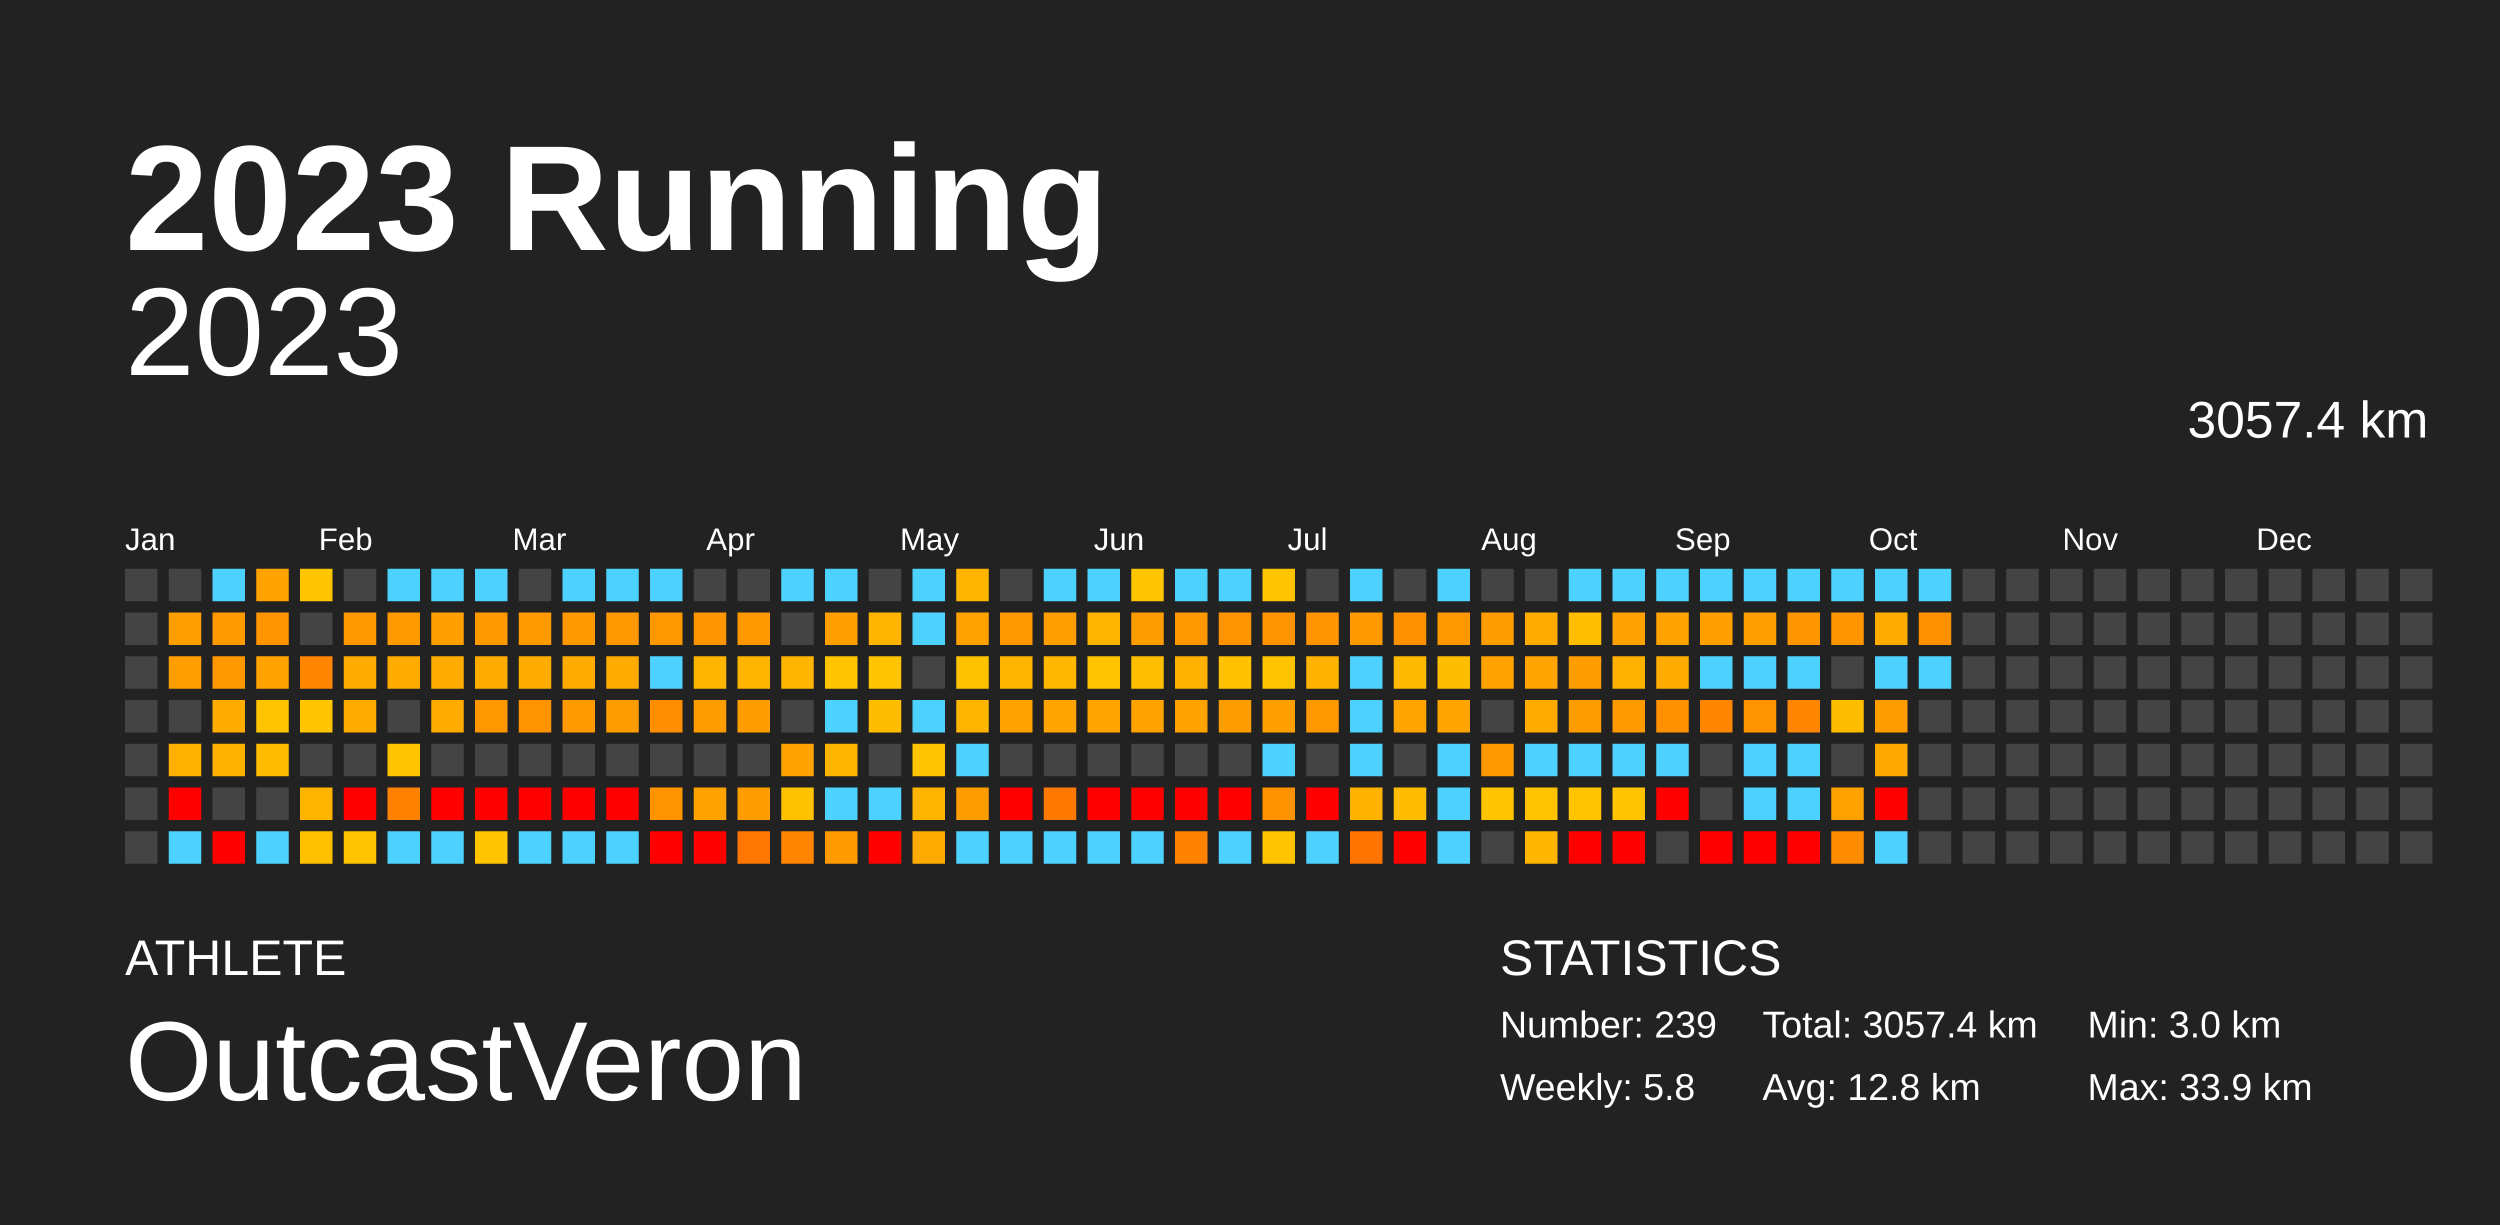
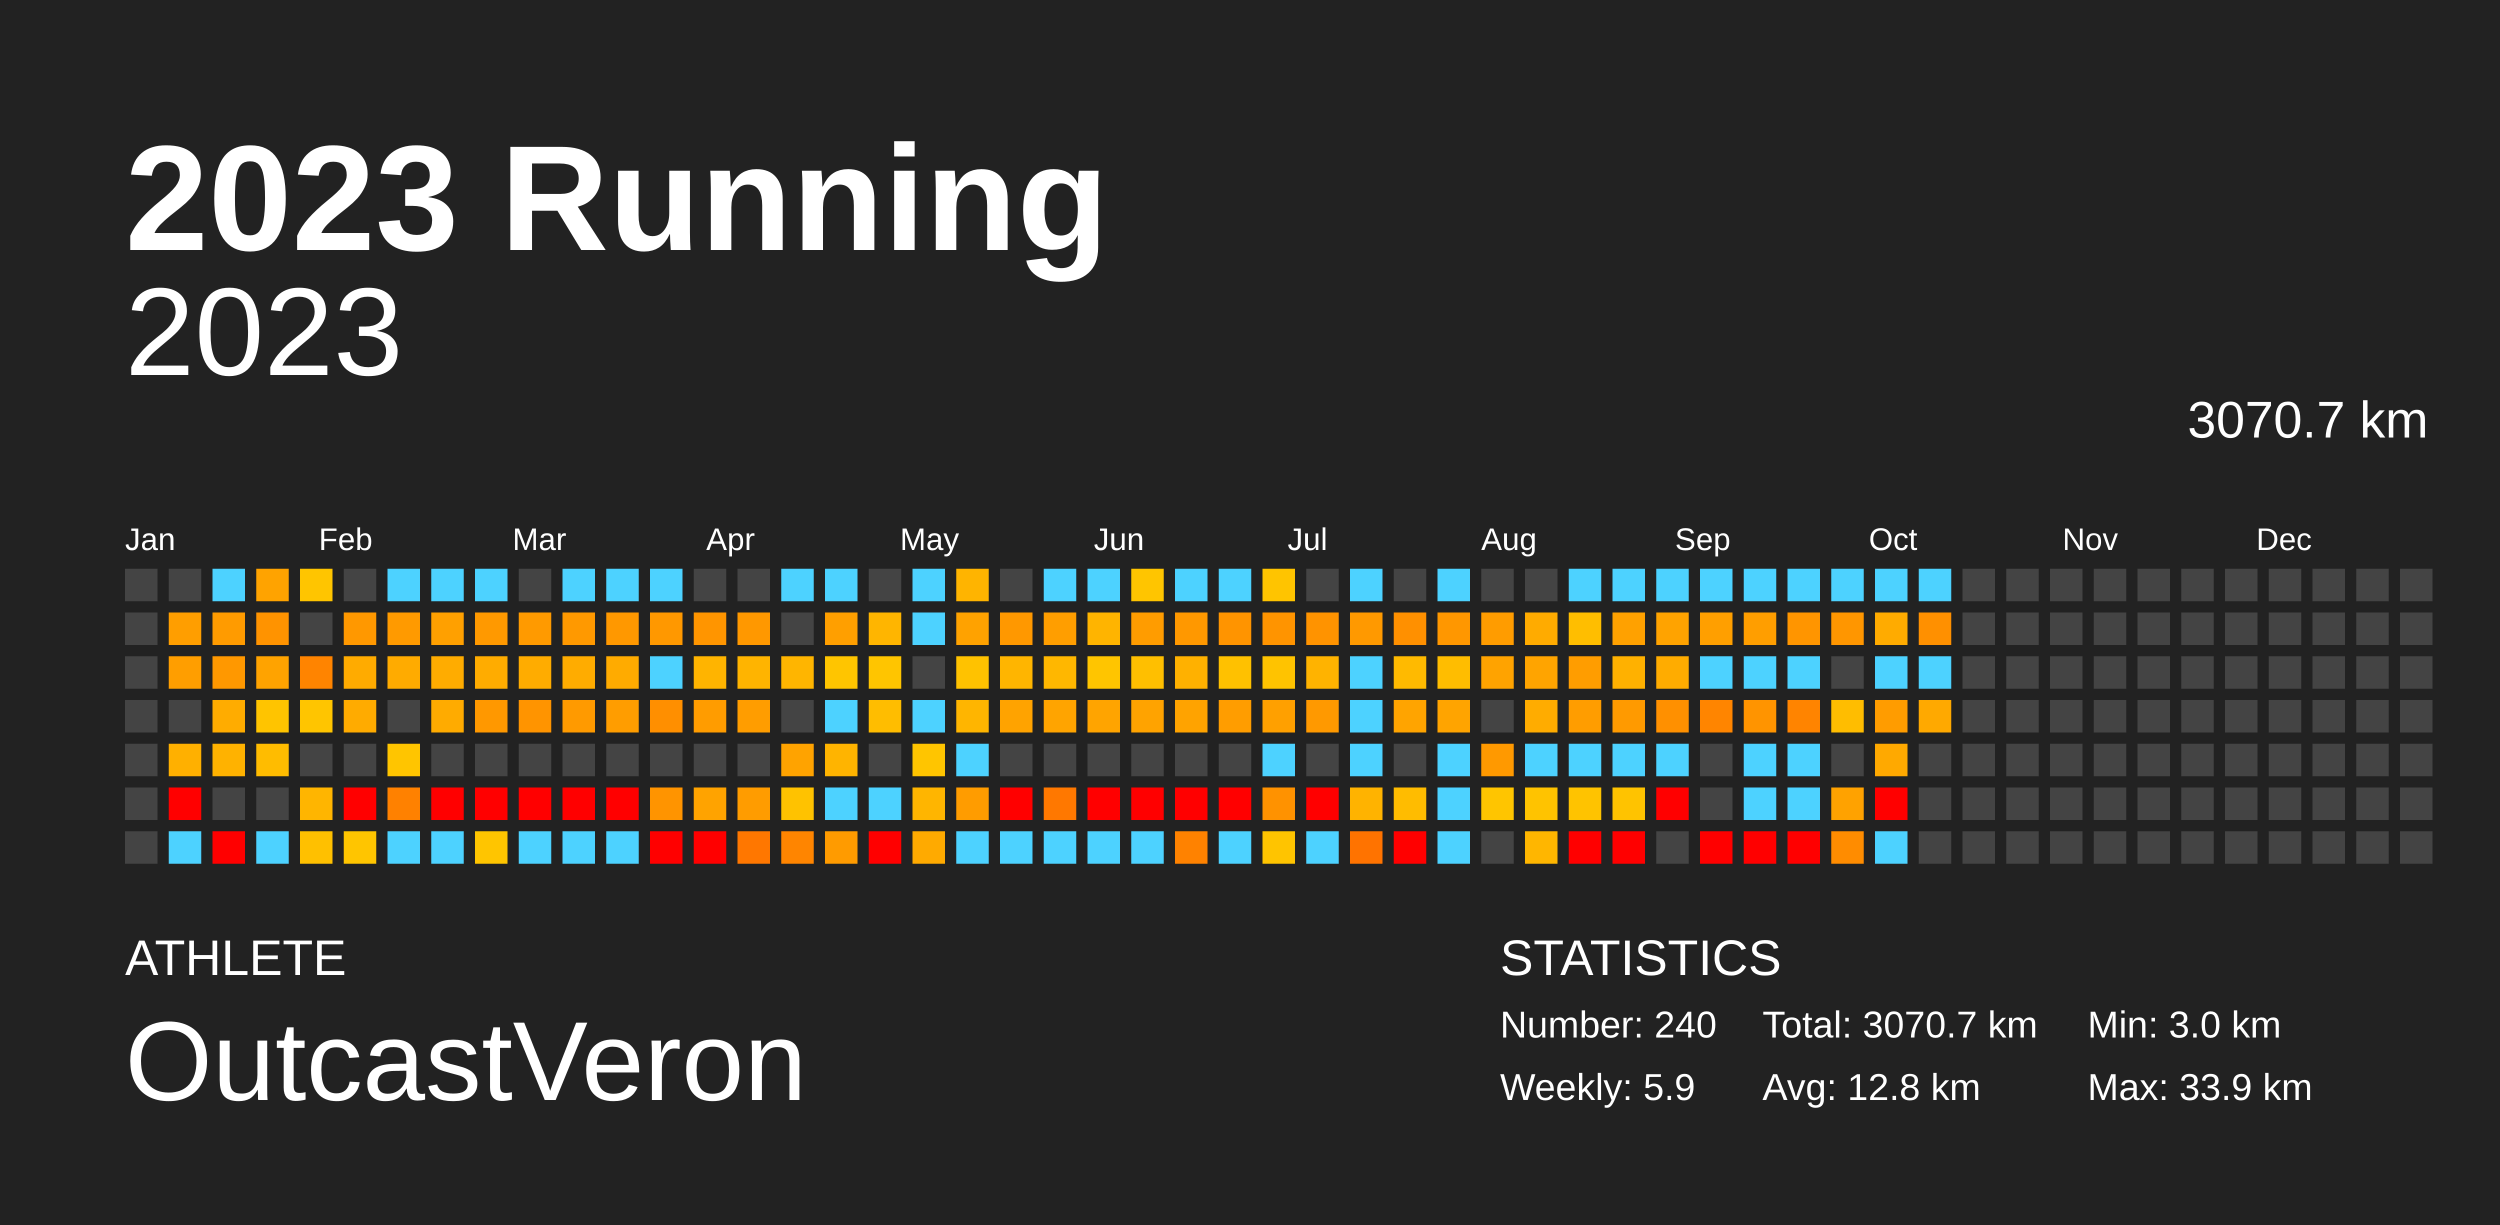
<svg xmlns="http://www.w3.org/2000/svg" baseProfile="full" height="98mm" version="1.1" viewBox="0,0,200,98" width="200mm">
  <defs />
  <rect fill="#222222" height="98" width="200" x="0" y="0" />
  <text fill="#FFFFFF" style="font-size:12px; font-family:Arial; font-weight:bold;" x="10" y="20">2023 Running</text>
  <text fill="#FFFFFF" style="font-size:4px; font-family:Arial" x="10" y="78">ATHLETE</text>
  <text fill="#FFFFFF" style="font-size:9px; font-family:Arial" x="10" y="88">OutcastVeron</text>
  <text fill="#FFFFFF" style="font-size:4px; font-family:Arial" x="120" y="78">STATISTICS</text>
-   <text fill="#FFFFFF" style="font-size:3px; font-family:Arial" x="120" y="83">Number: 239</text>
-   <text fill="#FFFFFF" style="font-size:3px; font-family:Arial" x="120" y="88">Weekly: 5.8</text>
-   <text fill="#FFFFFF" style="font-size:3px; font-family:Arial" x="141" y="83">Total: 3057.4 km</text>
+   <text fill="#FFFFFF" style="font-size:3px; font-family:Arial" x="120" y="83">Number: 240</text>
+   <text fill="#FFFFFF" style="font-size:3px; font-family:Arial" x="120" y="88">Weekly: 5.9</text>
+   <text fill="#FFFFFF" style="font-size:3px; font-family:Arial" x="141" y="83">Total: 3070.7 km</text>
  <text fill="#FFFFFF" style="font-size:3px; font-family:Arial" x="141" y="88">Avg: 12.8 km</text>
  <text fill="#FFFFFF" style="font-size:3px; font-family:Arial" x="167" y="83">Min: 3.0 km</text>
  <text fill="#FFFFFF" style="font-size:3px; font-family:Arial" x="167" y="88">Max: 33.9 km</text>
  <text alignment-baseline="hanging" fill="#FFFFFF" style="font-size:10.0px; font-family:Arial;" x="10" y="30">2023</text>
-   <text alignment-baseline="hanging" fill="#FFFFFF" style="font-size:4.125px; font-family:Arial;" x="175" y="35">3057.4 km</text>
+   <text alignment-baseline="hanging" fill="#FFFFFF" style="font-size:4.125px; font-family:Arial;" x="175" y="35">3070.7 km</text>
  <text fill="#FFFFFF" style="font-size:2.5px; font-family:Arial" x="10.0" y="44">Jan</text>
  <text fill="#FFFFFF" style="font-size:2.5px; font-family:Arial" x="25.5" y="44">Feb</text>
  <text fill="#FFFFFF" style="font-size:2.5px; font-family:Arial" x="41.0" y="44">Mar</text>
  <text fill="#FFFFFF" style="font-size:2.5px; font-family:Arial" x="56.5" y="44">Apr</text>
  <text fill="#FFFFFF" style="font-size:2.5px; font-family:Arial" x="72.0" y="44">May</text>
  <text fill="#FFFFFF" style="font-size:2.5px; font-family:Arial" x="87.5" y="44">Jun</text>
  <text fill="#FFFFFF" style="font-size:2.5px; font-family:Arial" x="103.0" y="44">Jul</text>
  <text fill="#FFFFFF" style="font-size:2.5px; font-family:Arial" x="118.5" y="44">Aug</text>
  <text fill="#FFFFFF" style="font-size:2.5px; font-family:Arial" x="134.0" y="44">Sep</text>
  <text fill="#FFFFFF" style="font-size:2.5px; font-family:Arial" x="149.5" y="44">Oct</text>
  <text fill="#FFFFFF" style="font-size:2.5px; font-family:Arial" x="165.0" y="44">Nov</text>
  <text fill="#FFFFFF" style="font-size:2.5px; font-family:Arial" x="180.5" y="44">Dec</text>
  <rect fill="#444444" height="2.6" width="2.6" x="10.0" y="45.5" />
  <rect fill="#444444" height="2.6" width="2.6" x="10.0" y="49.0" />
  <rect fill="#444444" height="2.6" width="2.6" x="10.0" y="52.5" />
  <rect fill="#444444" height="2.6" width="2.6" x="10.0" y="56.0" />
  <rect fill="#444444" height="2.6" width="2.6" x="10.0" y="59.5" />
  <rect fill="#444444" height="2.6" width="2.6" x="10.0" y="63.0" />
  <rect fill="#444444" height="2.6" width="2.6" x="10.0" y="66.5" />
  <rect fill="#444444" height="2.6" width="2.6" x="13.5" y="45.5" />
  <rect fill="#ff9e00" height="2.6" width="2.6" x="13.5" y="49.0" />
  <rect fill="#ff9e00" height="2.6" width="2.6" x="13.5" y="52.5" />
  <rect fill="#444444" height="2.6" width="2.6" x="13.5" y="56.0" />
  <rect fill="#ffb000" height="2.6" width="2.6" x="13.5" y="59.5" />
  <rect fill="red" height="2.6" width="2.6" x="13.5" y="63.0" />
  <rect fill="#4dd2ff" height="2.6" width="2.6" x="13.5" y="66.5" />
  <rect fill="#4dd2ff" height="2.6" width="2.6" x="17.0" y="45.5" />
  <rect fill="#ff9b00" height="2.6" width="2.6" x="17.0" y="49.0" />
  <rect fill="#ff9800" height="2.6" width="2.6" x="17.0" y="52.5" />
  <rect fill="#ffac00" height="2.6" width="2.6" x="17.0" y="56.0" />
  <rect fill="#ffb200" height="2.6" width="2.6" x="17.0" y="59.5" />
  <rect fill="#444444" height="2.6" width="2.6" x="17.0" y="63.0" />
  <rect fill="red" height="2.6" width="2.6" x="17.0" y="66.5" />
  <rect fill="#ffa300" height="2.6" width="2.6" x="20.5" y="45.5" />
  <rect fill="#ff9300" height="2.6" width="2.6" x="20.5" y="49.0" />
  <rect fill="#ffa300" height="2.6" width="2.6" x="20.5" y="52.5" />
  <rect fill="#ffc400" height="2.6" width="2.6" x="20.5" y="56.0" />
  <rect fill="#ffbc00" height="2.6" width="2.6" x="20.5" y="59.5" />
  <rect fill="#444444" height="2.6" width="2.6" x="20.5" y="63.0" />
  <rect fill="#4dd2ff" height="2.6" width="2.6" x="20.5" y="66.5" />
  <rect fill="#ffc500" height="2.6" width="2.6" x="24.0" y="45.5" />
  <rect fill="#444444" height="2.6" width="2.6" x="24.0" y="49.0" />
  <rect fill="#ff8400" height="2.6" width="2.6" x="24.0" y="52.5" />
  <rect fill="#ffc500" height="2.6" width="2.6" x="24.0" y="56.0" />
  <rect fill="#444444" height="2.6" width="2.6" x="24.0" y="59.5" />
  <rect fill="#ffb500" height="2.6" width="2.6" x="24.0" y="63.0" />
  <rect fill="#ffc000" height="2.6" width="2.6" x="24.0" y="66.5" />
  <rect fill="#444444" height="2.6" width="2.6" x="27.5" y="45.5" />
  <rect fill="#ff9800" height="2.6" width="2.6" x="27.5" y="49.0" />
  <rect fill="#ffab00" height="2.6" width="2.6" x="27.5" y="52.5" />
  <rect fill="#ffab00" height="2.6" width="2.6" x="27.5" y="56.0" />
  <rect fill="#444444" height="2.6" width="2.6" x="27.5" y="59.5" />
  <rect fill="red" height="2.6" width="2.6" x="27.5" y="63.0" />
  <rect fill="#ffc500" height="2.6" width="2.6" x="27.5" y="66.5" />
  <rect fill="#4dd2ff" height="2.6" width="2.6" x="31.0" y="45.5" />
  <rect fill="#ff9a00" height="2.6" width="2.6" x="31.0" y="49.0" />
  <rect fill="#ffab00" height="2.6" width="2.6" x="31.0" y="52.5" />
  <rect fill="#444444" height="2.6" width="2.6" x="31.0" y="56.0" />
  <rect fill="#ffc500" height="2.6" width="2.6" x="31.0" y="59.5" />
  <rect fill="#ff8100" height="2.6" width="2.6" x="31.0" y="63.0" />
  <rect fill="#4dd2ff" height="2.6" width="2.6" x="31.0" y="66.5" />
  <rect fill="#4dd2ff" height="2.6" width="2.6" x="34.5" y="45.5" />
  <rect fill="#ffa000" height="2.6" width="2.6" x="34.5" y="49.0" />
  <rect fill="#ffac00" height="2.6" width="2.6" x="34.5" y="52.5" />
  <rect fill="#ffab00" height="2.6" width="2.6" x="34.5" y="56.0" />
  <rect fill="#444444" height="2.6" width="2.6" x="34.5" y="59.5" />
  <rect fill="red" height="2.6" width="2.6" x="34.5" y="63.0" />
  <rect fill="#4dd2ff" height="2.6" width="2.6" x="34.5" y="66.5" />
  <rect fill="#4dd2ff" height="2.6" width="2.6" x="38.0" y="45.5" />
  <rect fill="#ff9900" height="2.6" width="2.6" x="38.0" y="49.0" />
  <rect fill="#ffac00" height="2.6" width="2.6" x="38.0" y="52.5" />
  <rect fill="#ff9800" height="2.6" width="2.6" x="38.0" y="56.0" />
  <rect fill="#444444" height="2.6" width="2.6" x="38.0" y="59.5" />
  <rect fill="red" height="2.6" width="2.6" x="38.0" y="63.0" />
  <rect fill="#ffc500" height="2.6" width="2.6" x="38.0" y="66.5" />
  <rect fill="#444444" height="2.6" width="2.6" x="41.5" y="45.5" />
  <rect fill="#ff9a00" height="2.6" width="2.6" x="41.5" y="49.0" />
  <rect fill="#ffac00" height="2.6" width="2.6" x="41.5" y="52.5" />
  <rect fill="#ff9400" height="2.6" width="2.6" x="41.5" y="56.0" />
  <rect fill="#444444" height="2.6" width="2.6" x="41.5" y="59.5" />
  <rect fill="red" height="2.6" width="2.6" x="41.5" y="63.0" />
  <rect fill="#4dd2ff" height="2.6" width="2.6" x="41.5" y="66.5" />
  <rect fill="#4dd2ff" height="2.6" width="2.6" x="45.0" y="45.5" />
  <rect fill="#ff9900" height="2.6" width="2.6" x="45.0" y="49.0" />
  <rect fill="#ffac00" height="2.6" width="2.6" x="45.0" y="52.5" />
  <rect fill="#ff9a00" height="2.6" width="2.6" x="45.0" y="56.0" />
  <rect fill="#444444" height="2.6" width="2.6" x="45.0" y="59.5" />
  <rect fill="red" height="2.6" width="2.6" x="45.0" y="63.0" />
  <rect fill="#4dd2ff" height="2.6" width="2.6" x="45.0" y="66.5" />
  <rect fill="#4dd2ff" height="2.6" width="2.6" x="48.5" y="45.5" />
  <rect fill="#ff9800" height="2.6" width="2.6" x="48.5" y="49.0" />
  <rect fill="#ffab00" height="2.6" width="2.6" x="48.5" y="52.5" />
  <rect fill="#ff9d00" height="2.6" width="2.6" x="48.5" y="56.0" />
  <rect fill="#444444" height="2.6" width="2.6" x="48.5" y="59.5" />
  <rect fill="red" height="2.6" width="2.6" x="48.5" y="63.0" />
  <rect fill="#4dd2ff" height="2.6" width="2.6" x="48.5" y="66.5" />
  <rect fill="#4dd2ff" height="2.6" width="2.6" x="52.0" y="45.5" />
  <rect fill="#ff9800" height="2.6" width="2.6" x="52.0" y="49.0" />
  <rect fill="#4dd2ff" height="2.6" width="2.6" x="52.0" y="52.5" />
  <rect fill="#ff8f00" height="2.6" width="2.6" x="52.0" y="56.0" />
  <rect fill="#444444" height="2.6" width="2.6" x="52.0" y="59.5" />
  <rect fill="#ff9400" height="2.6" width="2.6" x="52.0" y="63.0" />
  <rect fill="red" height="2.6" width="2.6" x="52.0" y="66.5" />
  <rect fill="#444444" height="2.6" width="2.6" x="55.5" y="45.5" />
  <rect fill="#ff9500" height="2.6" width="2.6" x="55.5" y="49.0" />
  <rect fill="#ffb400" height="2.6" width="2.6" x="55.5" y="52.5" />
  <rect fill="#ff9c00" height="2.6" width="2.6" x="55.5" y="56.0" />
  <rect fill="#444444" height="2.6" width="2.6" x="55.5" y="59.5" />
  <rect fill="#ffa300" height="2.6" width="2.6" x="55.5" y="63.0" />
  <rect fill="red" height="2.6" width="2.6" x="55.5" y="66.5" />
  <rect fill="#444444" height="2.6" width="2.6" x="59.0" y="45.5" />
  <rect fill="#ff9800" height="2.6" width="2.6" x="59.0" y="49.0" />
  <rect fill="#ffb400" height="2.6" width="2.6" x="59.0" y="52.5" />
  <rect fill="#ff9d00" height="2.6" width="2.6" x="59.0" y="56.0" />
  <rect fill="#444444" height="2.6" width="2.6" x="59.0" y="59.5" />
  <rect fill="#ff9c00" height="2.6" width="2.6" x="59.0" y="63.0" />
  <rect fill="#ff7700" height="2.6" width="2.6" x="59.0" y="66.5" />
  <rect fill="#4dd2ff" height="2.6" width="2.6" x="62.5" y="45.5" />
  <rect fill="#444444" height="2.6" width="2.6" x="62.5" y="49.0" />
  <rect fill="#ffb500" height="2.6" width="2.6" x="62.5" y="52.5" />
  <rect fill="#444444" height="2.6" width="2.6" x="62.5" y="56.0" />
  <rect fill="#ffa300" height="2.6" width="2.6" x="62.5" y="59.5" />
  <rect fill="#ffc200" height="2.6" width="2.6" x="62.5" y="63.0" />
  <rect fill="#ff8500" height="2.6" width="2.6" x="62.5" y="66.5" />
  <rect fill="#4dd2ff" height="2.6" width="2.6" x="66.0" y="45.5" />
  <rect fill="#ff9f00" height="2.6" width="2.6" x="66.0" y="49.0" />
  <rect fill="#ffc500" height="2.6" width="2.6" x="66.0" y="52.5" />
  <rect fill="#4dd2ff" height="2.6" width="2.6" x="66.0" y="56.0" />
  <rect fill="#ffb400" height="2.6" width="2.6" x="66.0" y="59.5" />
  <rect fill="#4dd2ff" height="2.6" width="2.6" x="66.0" y="63.0" />
  <rect fill="#ff9b00" height="2.6" width="2.6" x="66.0" y="66.5" />
  <rect fill="#444444" height="2.6" width="2.6" x="69.5" y="45.5" />
  <rect fill="#ffb500" height="2.6" width="2.6" x="69.5" y="49.0" />
  <rect fill="#ffc500" height="2.6" width="2.6" x="69.5" y="52.5" />
  <rect fill="#ffbd00" height="2.6" width="2.6" x="69.5" y="56.0" />
  <rect fill="#444444" height="2.6" width="2.6" x="69.5" y="59.5" />
  <rect fill="#4dd2ff" height="2.6" width="2.6" x="69.5" y="63.0" />
  <rect fill="red" height="2.6" width="2.6" x="69.5" y="66.5" />
  <rect fill="#4dd2ff" height="2.6" width="2.6" x="73.0" y="45.5" />
  <rect fill="#4dd2ff" height="2.6" width="2.6" x="73.0" y="49.0" />
  <rect fill="#444444" height="2.6" width="2.6" x="73.0" y="52.5" />
  <rect fill="#4dd2ff" height="2.6" width="2.6" x="73.0" y="56.0" />
  <rect fill="#ffc500" height="2.6" width="2.6" x="73.0" y="59.5" />
  <rect fill="#ffb500" height="2.6" width="2.6" x="73.0" y="63.0" />
  <rect fill="#ffaa00" height="2.6" width="2.6" x="73.0" y="66.5" />
  <rect fill="#ffb400" height="2.6" width="2.6" x="76.5" y="45.5" />
  <rect fill="#ffa200" height="2.6" width="2.6" x="76.5" y="49.0" />
  <rect fill="#ffc200" height="2.6" width="2.6" x="76.5" y="52.5" />
  <rect fill="#ffb500" height="2.6" width="2.6" x="76.5" y="56.0" />
  <rect fill="#4dd2ff" height="2.6" width="2.6" x="76.5" y="59.5" />
  <rect fill="#ff9c00" height="2.6" width="2.6" x="76.5" y="63.0" />
  <rect fill="#4dd2ff" height="2.6" width="2.6" x="76.5" y="66.5" />
  <rect fill="#444444" height="2.6" width="2.6" x="80.0" y="45.5" />
  <rect fill="#ff9800" height="2.6" width="2.6" x="80.0" y="49.0" />
  <rect fill="#ffb500" height="2.6" width="2.6" x="80.0" y="52.5" />
  <rect fill="#ffa300" height="2.6" width="2.6" x="80.0" y="56.0" />
  <rect fill="#444444" height="2.6" width="2.6" x="80.0" y="59.5" />
  <rect fill="red" height="2.6" width="2.6" x="80.0" y="63.0" />
  <rect fill="#4dd2ff" height="2.6" width="2.6" x="80.0" y="66.5" />
  <rect fill="#4dd2ff" height="2.6" width="2.6" x="83.5" y="45.5" />
  <rect fill="#ff9e00" height="2.6" width="2.6" x="83.5" y="49.0" />
  <rect fill="#ffb700" height="2.6" width="2.6" x="83.5" y="52.5" />
  <rect fill="#ffa400" height="2.6" width="2.6" x="83.5" y="56.0" />
  <rect fill="#444444" height="2.6" width="2.6" x="83.5" y="59.5" />
  <rect fill="#ff7800" height="2.6" width="2.6" x="83.5" y="63.0" />
  <rect fill="#4dd2ff" height="2.6" width="2.6" x="83.5" y="66.5" />
  <rect fill="#4dd2ff" height="2.6" width="2.6" x="87.0" y="45.5" />
  <rect fill="#ffb400" height="2.6" width="2.6" x="87.0" y="49.0" />
  <rect fill="#ffc500" height="2.6" width="2.6" x="87.0" y="52.5" />
  <rect fill="#ffa400" height="2.6" width="2.6" x="87.0" y="56.0" />
  <rect fill="#444444" height="2.6" width="2.6" x="87.0" y="59.5" />
  <rect fill="red" height="2.6" width="2.6" x="87.0" y="63.0" />
  <rect fill="#4dd2ff" height="2.6" width="2.6" x="87.0" y="66.5" />
  <rect fill="#ffc500" height="2.6" width="2.6" x="90.5" y="45.5" />
  <rect fill="#ff9c00" height="2.6" width="2.6" x="90.5" y="49.0" />
  <rect fill="#ffbf00" height="2.6" width="2.6" x="90.5" y="52.5" />
  <rect fill="#ffa300" height="2.6" width="2.6" x="90.5" y="56.0" />
  <rect fill="#444444" height="2.6" width="2.6" x="90.5" y="59.5" />
  <rect fill="red" height="2.6" width="2.6" x="90.5" y="63.0" />
  <rect fill="#4dd2ff" height="2.6" width="2.6" x="90.5" y="66.5" />
  <rect fill="#4dd2ff" height="2.6" width="2.6" x="94.0" y="45.5" />
  <rect fill="#ff9800" height="2.6" width="2.6" x="94.0" y="49.0" />
  <rect fill="#ffb100" height="2.6" width="2.6" x="94.0" y="52.5" />
  <rect fill="#ffa300" height="2.6" width="2.6" x="94.0" y="56.0" />
  <rect fill="#444444" height="2.6" width="2.6" x="94.0" y="59.5" />
  <rect fill="red" height="2.6" width="2.6" x="94.0" y="63.0" />
  <rect fill="#ff8200" height="2.6" width="2.6" x="94.0" y="66.5" />
  <rect fill="#4dd2ff" height="2.6" width="2.6" x="97.5" y="45.5" />
  <rect fill="#ff9400" height="2.6" width="2.6" x="97.5" y="49.0" />
  <rect fill="#ffc100" height="2.6" width="2.6" x="97.5" y="52.5" />
  <rect fill="#ff9d00" height="2.6" width="2.6" x="97.5" y="56.0" />
  <rect fill="#444444" height="2.6" width="2.6" x="97.5" y="59.5" />
  <rect fill="red" height="2.6" width="2.6" x="97.5" y="63.0" />
  <rect fill="#4dd2ff" height="2.6" width="2.6" x="97.5" y="66.5" />
  <rect fill="#ffc400" height="2.6" width="2.6" x="101.0" y="45.5" />
  <rect fill="#ff9400" height="2.6" width="2.6" x="101.0" y="49.0" />
  <rect fill="#ffc300" height="2.6" width="2.6" x="101.0" y="52.5" />
  <rect fill="#ffa000" height="2.6" width="2.6" x="101.0" y="56.0" />
  <rect fill="#4dd2ff" height="2.6" width="2.6" x="101.0" y="59.5" />
  <rect fill="#ff9200" height="2.6" width="2.6" x="101.0" y="63.0" />
  <rect fill="#ffc400" height="2.6" width="2.6" x="101.0" y="66.5" />
  <rect fill="#444444" height="2.6" width="2.6" x="104.5" y="45.5" />
  <rect fill="#ff9300" height="2.6" width="2.6" x="104.5" y="49.0" />
  <rect fill="#ffb300" height="2.6" width="2.6" x="104.5" y="52.5" />
  <rect fill="#ff9900" height="2.6" width="2.6" x="104.5" y="56.0" />
  <rect fill="#444444" height="2.6" width="2.6" x="104.5" y="59.5" />
  <rect fill="red" height="2.6" width="2.6" x="104.5" y="63.0" />
  <rect fill="#4dd2ff" height="2.6" width="2.6" x="104.5" y="66.5" />
  <rect fill="#4dd2ff" height="2.6" width="2.6" x="108.0" y="45.5" />
  <rect fill="#ff9900" height="2.6" width="2.6" x="108.0" y="49.0" />
  <rect fill="#4dd2ff" height="2.6" width="2.6" x="108.0" y="52.5" />
  <rect fill="#4dd2ff" height="2.6" width="2.6" x="108.0" y="56.0" />
  <rect fill="#4dd2ff" height="2.6" width="2.6" x="108.0" y="59.5" />
  <rect fill="#ffb300" height="2.6" width="2.6" x="108.0" y="63.0" />
  <rect fill="#ff7300" height="2.6" width="2.6" x="108.0" y="66.5" />
  <rect fill="#444444" height="2.6" width="2.6" x="111.5" y="45.5" />
  <rect fill="#ff9000" height="2.6" width="2.6" x="111.5" y="49.0" />
  <rect fill="#ffba00" height="2.6" width="2.6" x="111.5" y="52.5" />
  <rect fill="#ffa400" height="2.6" width="2.6" x="111.5" y="56.0" />
  <rect fill="#444444" height="2.6" width="2.6" x="111.5" y="59.5" />
  <rect fill="#ffbc00" height="2.6" width="2.6" x="111.5" y="63.0" />
  <rect fill="red" height="2.6" width="2.6" x="111.5" y="66.5" />
  <rect fill="#4dd2ff" height="2.6" width="2.6" x="115.0" y="45.5" />
  <rect fill="#ff9700" height="2.6" width="2.6" x="115.0" y="49.0" />
  <rect fill="#ffbd00" height="2.6" width="2.6" x="115.0" y="52.5" />
  <rect fill="#ffa400" height="2.6" width="2.6" x="115.0" y="56.0" />
  <rect fill="#4dd2ff" height="2.6" width="2.6" x="115.0" y="59.5" />
  <rect fill="#4dd2ff" height="2.6" width="2.6" x="115.0" y="63.0" />
  <rect fill="#4dd2ff" height="2.6" width="2.6" x="115.0" y="66.5" />
  <rect fill="#444444" height="2.6" width="2.6" x="118.5" y="45.5" />
  <rect fill="#ff9c00" height="2.6" width="2.6" x="118.5" y="49.0" />
  <rect fill="#ffa300" height="2.6" width="2.6" x="118.5" y="52.5" />
  <rect fill="#444444" height="2.6" width="2.6" x="118.5" y="56.0" />
  <rect fill="#ff9900" height="2.6" width="2.6" x="118.5" y="59.5" />
  <rect fill="#ffc500" height="2.6" width="2.6" x="118.5" y="63.0" />
  <rect fill="#444444" height="2.6" width="2.6" x="118.5" y="66.5" />
  <rect fill="#444444" height="2.6" width="2.6" x="122.0" y="45.5" />
  <rect fill="#ffab00" height="2.6" width="2.6" x="122.0" y="49.0" />
  <rect fill="#ffa400" height="2.6" width="2.6" x="122.0" y="52.5" />
  <rect fill="#ffac00" height="2.6" width="2.6" x="122.0" y="56.0" />
  <rect fill="#4dd2ff" height="2.6" width="2.6" x="122.0" y="59.5" />
  <rect fill="#ffc300" height="2.6" width="2.6" x="122.0" y="63.0" />
  <rect fill="#ffb600" height="2.6" width="2.6" x="122.0" y="66.5" />
  <rect fill="#4dd2ff" height="2.6" width="2.6" x="125.5" y="45.5" />
  <rect fill="#ffbe00" height="2.6" width="2.6" x="125.5" y="49.0" />
  <rect fill="#ff9d00" height="2.6" width="2.6" x="125.5" y="52.5" />
  <rect fill="#ff9d00" height="2.6" width="2.6" x="125.5" y="56.0" />
  <rect fill="#4dd2ff" height="2.6" width="2.6" x="125.5" y="59.5" />
  <rect fill="#ffc300" height="2.6" width="2.6" x="125.5" y="63.0" />
  <rect fill="red" height="2.6" width="2.6" x="125.5" y="66.5" />
  <rect fill="#4dd2ff" height="2.6" width="2.6" x="129.0" y="45.5" />
  <rect fill="#ffa100" height="2.6" width="2.6" x="129.0" y="49.0" />
  <rect fill="#ffb100" height="2.6" width="2.6" x="129.0" y="52.5" />
  <rect fill="#ff9a00" height="2.6" width="2.6" x="129.0" y="56.0" />
  <rect fill="#4dd2ff" height="2.6" width="2.6" x="129.0" y="59.5" />
  <rect fill="#ffc300" height="2.6" width="2.6" x="129.0" y="63.0" />
  <rect fill="red" height="2.6" width="2.6" x="129.0" y="66.5" />
  <rect fill="#4dd2ff" height="2.6" width="2.6" x="132.5" y="45.5" />
  <rect fill="#ffa300" height="2.6" width="2.6" x="132.5" y="49.0" />
  <rect fill="#ffac00" height="2.6" width="2.6" x="132.5" y="52.5" />
  <rect fill="#ff9000" height="2.6" width="2.6" x="132.5" y="56.0" />
  <rect fill="#4dd2ff" height="2.6" width="2.6" x="132.5" y="59.5" />
  <rect fill="red" height="2.6" width="2.6" x="132.5" y="63.0" />
  <rect fill="#444444" height="2.6" width="2.6" x="132.5" y="66.5" />
  <rect fill="#4dd2ff" height="2.6" width="2.6" x="136.0" y="45.5" />
  <rect fill="#ff9f00" height="2.6" width="2.6" x="136.0" y="49.0" />
  <rect fill="#4dd2ff" height="2.6" width="2.6" x="136.0" y="52.5" />
  <rect fill="#ff8500" height="2.6" width="2.6" x="136.0" y="56.0" />
  <rect fill="#444444" height="2.6" width="2.6" x="136.0" y="59.5" />
  <rect fill="#444444" height="2.6" width="2.6" x="136.0" y="63.0" />
  <rect fill="red" height="2.6" width="2.6" x="136.0" y="66.5" />
  <rect fill="#4dd2ff" height="2.6" width="2.6" x="139.5" y="45.5" />
  <rect fill="#ff9e00" height="2.6" width="2.6" x="139.5" y="49.0" />
  <rect fill="#4dd2ff" height="2.6" width="2.6" x="139.5" y="52.5" />
  <rect fill="#ff9400" height="2.6" width="2.6" x="139.5" y="56.0" />
  <rect fill="#4dd2ff" height="2.6" width="2.6" x="139.5" y="59.5" />
  <rect fill="#4dd2ff" height="2.6" width="2.6" x="139.5" y="63.0" />
  <rect fill="red" height="2.6" width="2.6" x="139.5" y="66.5" />
  <rect fill="#4dd2ff" height="2.6" width="2.6" x="143.0" y="45.5" />
  <rect fill="#ff9500" height="2.6" width="2.6" x="143.0" y="49.0" />
  <rect fill="#4dd2ff" height="2.6" width="2.6" x="143.0" y="52.5" />
  <rect fill="#ff8400" height="2.6" width="2.6" x="143.0" y="56.0" />
  <rect fill="#4dd2ff" height="2.6" width="2.6" x="143.0" y="59.5" />
  <rect fill="#4dd2ff" height="2.6" width="2.6" x="143.0" y="63.0" />
  <rect fill="red" height="2.6" width="2.6" x="143.0" y="66.5" />
  <rect fill="#4dd2ff" height="2.6" width="2.6" x="146.5" y="45.5" />
  <rect fill="#ff9600" height="2.6" width="2.6" x="146.5" y="49.0" />
  <rect fill="#444444" height="2.6" width="2.6" x="146.5" y="52.5" />
  <rect fill="#ffbd00" height="2.6" width="2.6" x="146.5" y="56.0" />
  <rect fill="#444444" height="2.6" width="2.6" x="146.5" y="59.5" />
  <rect fill="#ffa200" height="2.6" width="2.6" x="146.5" y="63.0" />
  <rect fill="#ff8c00" height="2.6" width="2.6" x="146.5" y="66.5" />
  <rect fill="#4dd2ff" height="2.6" width="2.6" x="150.0" y="45.5" />
  <rect fill="#ffab00" height="2.6" width="2.6" x="150.0" y="49.0" />
  <rect fill="#4dd2ff" height="2.6" width="2.6" x="150.0" y="52.5" />
  <rect fill="#ff9c00" height="2.6" width="2.6" x="150.0" y="56.0" />
  <rect fill="#ffa900" height="2.6" width="2.6" x="150.0" y="59.5" />
  <rect fill="red" height="2.6" width="2.6" x="150.0" y="63.0" />
  <rect fill="#4dd2ff" height="2.6" width="2.6" x="150.0" y="66.5" />
  <rect fill="#4dd2ff" height="2.6" width="2.6" x="153.5" y="45.5" />
  <rect fill="#ff9000" height="2.6" width="2.6" x="153.5" y="49.0" />
  <rect fill="#4dd2ff" height="2.6" width="2.6" x="153.5" y="52.5" />
-   <rect fill="#444444" height="2.6" width="2.6" x="153.5" y="56.0" />
+   <rect fill="#ffa900" height="2.6" width="2.6" x="153.5" y="56.0" />
  <rect fill="#444444" height="2.6" width="2.6" x="153.5" y="59.5" />
  <rect fill="#444444" height="2.6" width="2.6" x="153.5" y="63.0" />
  <rect fill="#444444" height="2.6" width="2.6" x="153.5" y="66.5" />
  <rect fill="#444444" height="2.6" width="2.6" x="157.0" y="45.5" />
  <rect fill="#444444" height="2.6" width="2.6" x="157.0" y="49.0" />
  <rect fill="#444444" height="2.6" width="2.6" x="157.0" y="52.5" />
  <rect fill="#444444" height="2.6" width="2.6" x="157.0" y="56.0" />
  <rect fill="#444444" height="2.6" width="2.6" x="157.0" y="59.5" />
  <rect fill="#444444" height="2.6" width="2.6" x="157.0" y="63.0" />
  <rect fill="#444444" height="2.6" width="2.6" x="157.0" y="66.5" />
  <rect fill="#444444" height="2.6" width="2.6" x="160.5" y="45.5" />
  <rect fill="#444444" height="2.6" width="2.6" x="160.5" y="49.0" />
  <rect fill="#444444" height="2.6" width="2.6" x="160.5" y="52.5" />
  <rect fill="#444444" height="2.6" width="2.6" x="160.5" y="56.0" />
  <rect fill="#444444" height="2.6" width="2.6" x="160.5" y="59.5" />
  <rect fill="#444444" height="2.6" width="2.6" x="160.5" y="63.0" />
  <rect fill="#444444" height="2.6" width="2.6" x="160.5" y="66.5" />
  <rect fill="#444444" height="2.6" width="2.6" x="164.0" y="45.5" />
  <rect fill="#444444" height="2.6" width="2.6" x="164.0" y="49.0" />
  <rect fill="#444444" height="2.6" width="2.6" x="164.0" y="52.5" />
  <rect fill="#444444" height="2.6" width="2.6" x="164.0" y="56.0" />
  <rect fill="#444444" height="2.6" width="2.6" x="164.0" y="59.5" />
  <rect fill="#444444" height="2.6" width="2.6" x="164.0" y="63.0" />
  <rect fill="#444444" height="2.6" width="2.6" x="164.0" y="66.5" />
  <rect fill="#444444" height="2.6" width="2.6" x="167.5" y="45.5" />
  <rect fill="#444444" height="2.6" width="2.6" x="167.5" y="49.0" />
  <rect fill="#444444" height="2.6" width="2.6" x="167.5" y="52.5" />
  <rect fill="#444444" height="2.6" width="2.6" x="167.5" y="56.0" />
  <rect fill="#444444" height="2.6" width="2.6" x="167.5" y="59.5" />
  <rect fill="#444444" height="2.6" width="2.6" x="167.5" y="63.0" />
  <rect fill="#444444" height="2.6" width="2.6" x="167.5" y="66.5" />
  <rect fill="#444444" height="2.6" width="2.6" x="171.0" y="45.5" />
  <rect fill="#444444" height="2.6" width="2.6" x="171.0" y="49.0" />
  <rect fill="#444444" height="2.6" width="2.6" x="171.0" y="52.5" />
  <rect fill="#444444" height="2.6" width="2.6" x="171.0" y="56.0" />
  <rect fill="#444444" height="2.6" width="2.6" x="171.0" y="59.5" />
  <rect fill="#444444" height="2.6" width="2.6" x="171.0" y="63.0" />
  <rect fill="#444444" height="2.6" width="2.6" x="171.0" y="66.5" />
  <rect fill="#444444" height="2.6" width="2.6" x="174.5" y="45.5" />
  <rect fill="#444444" height="2.6" width="2.6" x="174.5" y="49.0" />
  <rect fill="#444444" height="2.6" width="2.6" x="174.5" y="52.5" />
  <rect fill="#444444" height="2.6" width="2.6" x="174.5" y="56.0" />
  <rect fill="#444444" height="2.6" width="2.6" x="174.5" y="59.5" />
  <rect fill="#444444" height="2.6" width="2.6" x="174.5" y="63.0" />
  <rect fill="#444444" height="2.6" width="2.6" x="174.5" y="66.5" />
  <rect fill="#444444" height="2.6" width="2.6" x="178.0" y="45.5" />
  <rect fill="#444444" height="2.6" width="2.6" x="178.0" y="49.0" />
  <rect fill="#444444" height="2.6" width="2.6" x="178.0" y="52.5" />
  <rect fill="#444444" height="2.6" width="2.6" x="178.0" y="56.0" />
  <rect fill="#444444" height="2.6" width="2.6" x="178.0" y="59.5" />
  <rect fill="#444444" height="2.6" width="2.6" x="178.0" y="63.0" />
  <rect fill="#444444" height="2.6" width="2.6" x="178.0" y="66.5" />
  <rect fill="#444444" height="2.6" width="2.6" x="181.5" y="45.5" />
  <rect fill="#444444" height="2.6" width="2.6" x="181.5" y="49.0" />
  <rect fill="#444444" height="2.6" width="2.6" x="181.5" y="52.5" />
  <rect fill="#444444" height="2.6" width="2.6" x="181.5" y="56.0" />
  <rect fill="#444444" height="2.6" width="2.6" x="181.5" y="59.5" />
  <rect fill="#444444" height="2.6" width="2.6" x="181.5" y="63.0" />
  <rect fill="#444444" height="2.6" width="2.6" x="181.5" y="66.5" />
  <rect fill="#444444" height="2.6" width="2.6" x="185.0" y="45.5" />
  <rect fill="#444444" height="2.6" width="2.6" x="185.0" y="49.0" />
  <rect fill="#444444" height="2.6" width="2.6" x="185.0" y="52.5" />
  <rect fill="#444444" height="2.6" width="2.6" x="185.0" y="56.0" />
  <rect fill="#444444" height="2.6" width="2.6" x="185.0" y="59.5" />
  <rect fill="#444444" height="2.6" width="2.6" x="185.0" y="63.0" />
  <rect fill="#444444" height="2.6" width="2.6" x="185.0" y="66.5" />
  <rect fill="#444444" height="2.6" width="2.6" x="188.5" y="45.5" />
  <rect fill="#444444" height="2.6" width="2.6" x="188.5" y="49.0" />
  <rect fill="#444444" height="2.6" width="2.6" x="188.5" y="52.5" />
  <rect fill="#444444" height="2.6" width="2.6" x="188.5" y="56.0" />
  <rect fill="#444444" height="2.6" width="2.6" x="188.5" y="59.5" />
  <rect fill="#444444" height="2.6" width="2.6" x="188.5" y="63.0" />
  <rect fill="#444444" height="2.6" width="2.6" x="188.5" y="66.5" />
  <rect fill="#444444" height="2.6" width="2.6" x="192.0" y="45.5" />
  <rect fill="#444444" height="2.6" width="2.6" x="192.0" y="49.0" />
  <rect fill="#444444" height="2.6" width="2.6" x="192.0" y="52.5" />
  <rect fill="#444444" height="2.6" width="2.6" x="192.0" y="56.0" />
  <rect fill="#444444" height="2.6" width="2.6" x="192.0" y="59.5" />
  <rect fill="#444444" height="2.6" width="2.6" x="192.0" y="63.0" />
  <rect fill="#444444" height="2.6" width="2.6" x="192.0" y="66.5" />
</svg>
